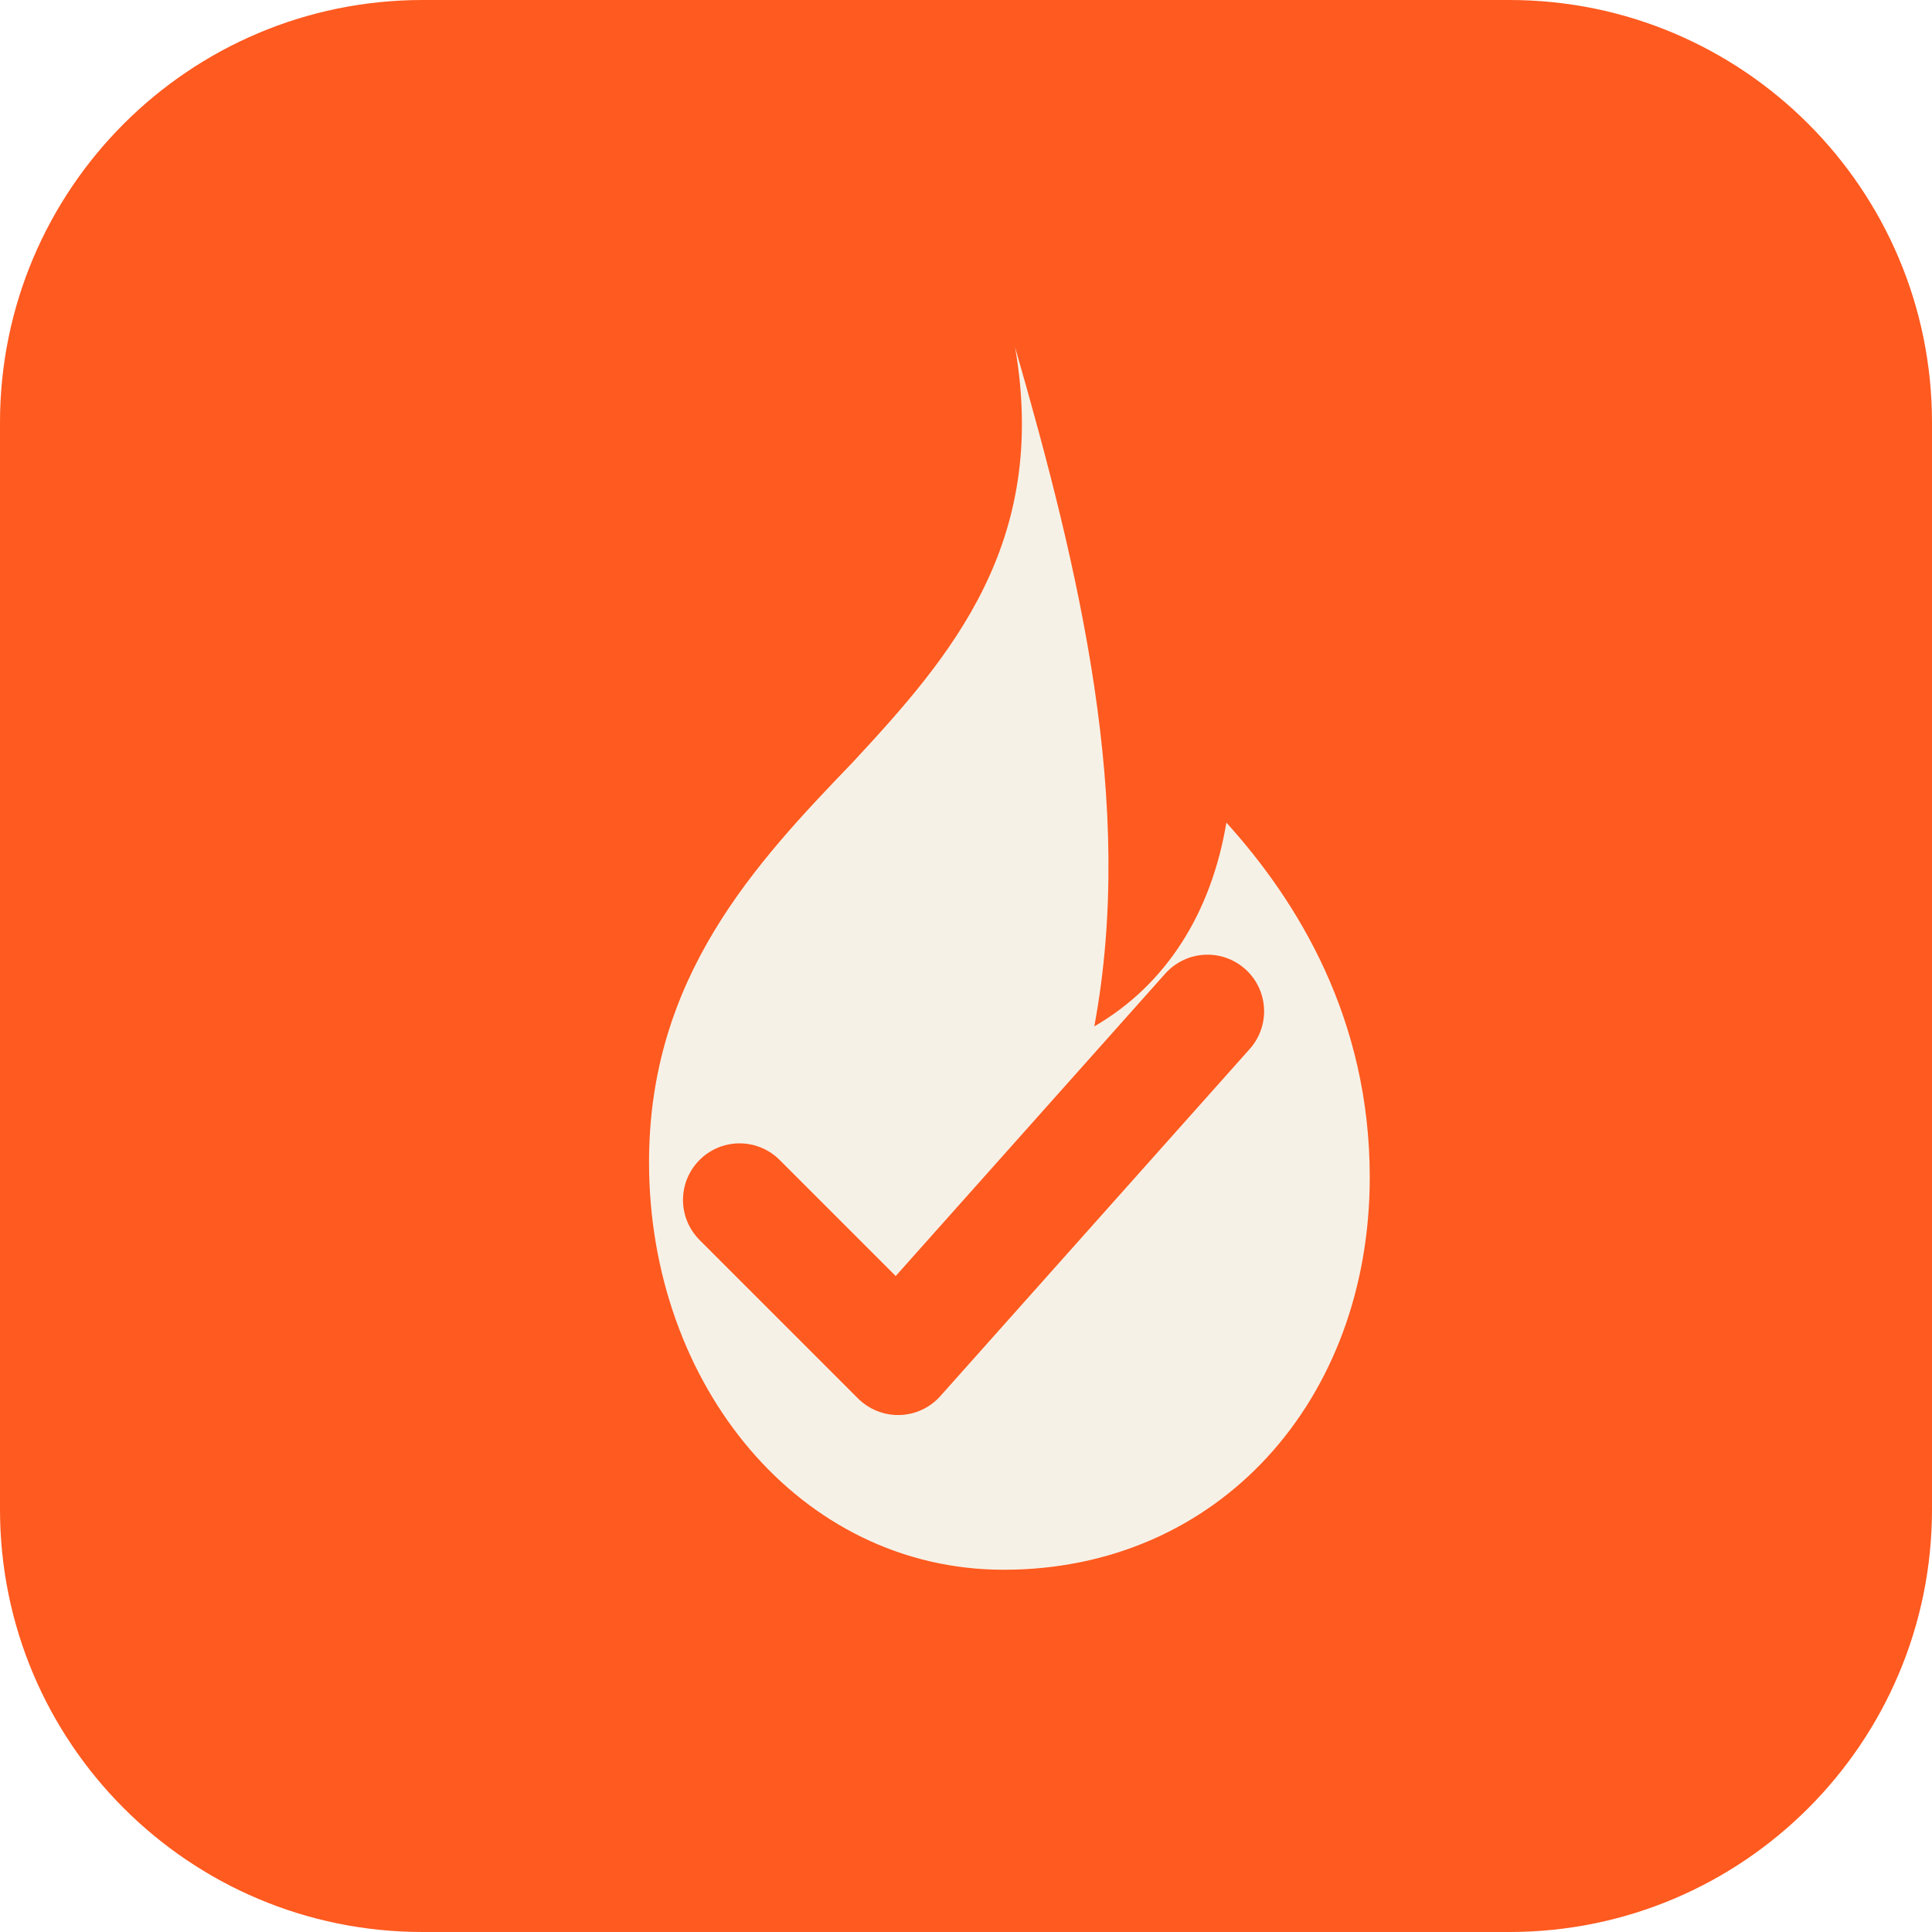
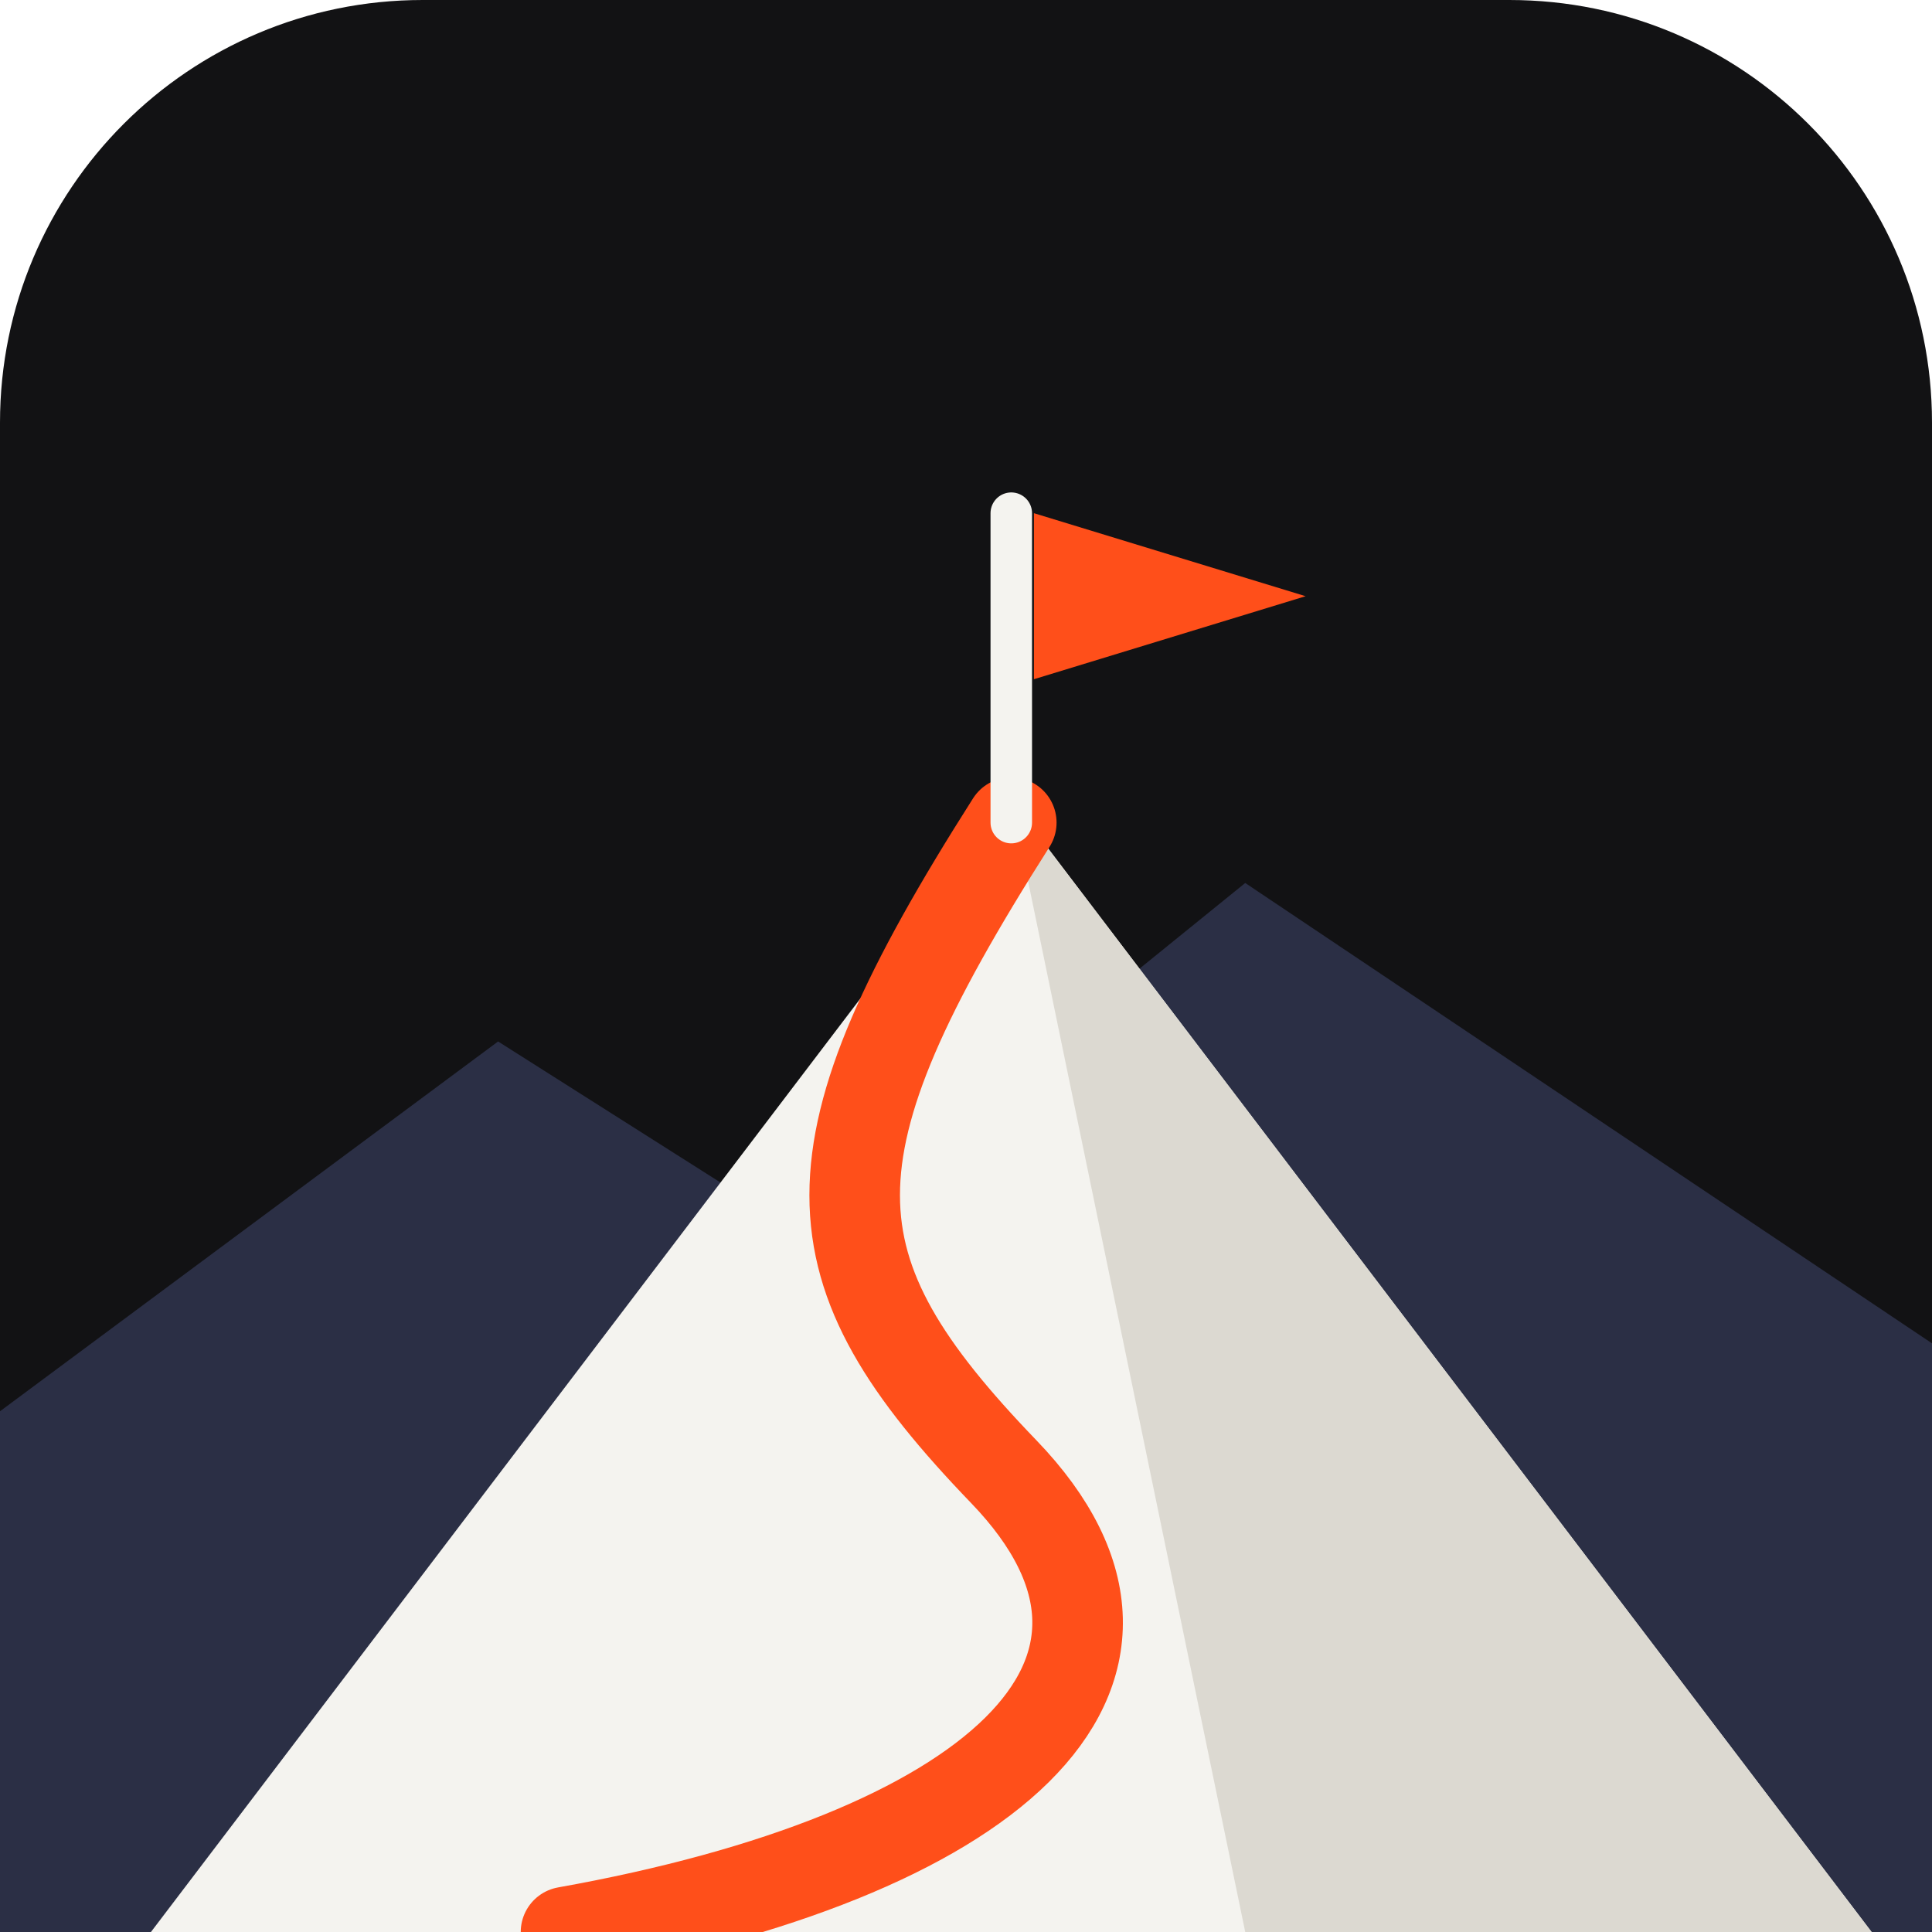
<svg xmlns="http://www.w3.org/2000/svg" viewBox="0 0 512 512">
-   <rect width="512" height="512" rx="112" fill="#FF5A1F" />
-   <path d="M269 92c9 52-17 82-43 110-26 27-54 57-54 106 0 59 40 108 94 108 57 0 97-45 97-104 0-42-19-73-38-94-4 24-16 43-35 54 11-59-4-121-21-180z" fill="#F6F1E7" />
-   <path d="M196 318l42 42 82-92" fill="none" stroke="#FF5A1F" stroke-width="30" stroke-linecap="round" stroke-linejoin="round" />
+   <rect width="512" height="512" rx="112" fill="#121214" />
+   <g transform="translate(0 44)">
+     <path d="M0 330 L132 232 L214 284 L330 190 L512 312 V468 H0Z" fill="#2B2F45" />
+     <path d="M40 468 L268 168 L496 468Z" fill="#F4F3EF" />
+     <path d="M268 168 L496 468 H330Z" fill="#DCD9D1" />
+     <path d="M150 468 C 262 448, 318 400, 266 346 S 212 262, 268 174" fill="none" stroke="#FF4F1A" stroke-width="24" stroke-linecap="round" />
+     <path d="M268 174 V92" stroke="#F4F3EF" stroke-width="11" stroke-linecap="round" />
+     <path d="M274 92 L346 114 L274 136Z" fill="#FF4F1A" />
+   </g>
</svg>
